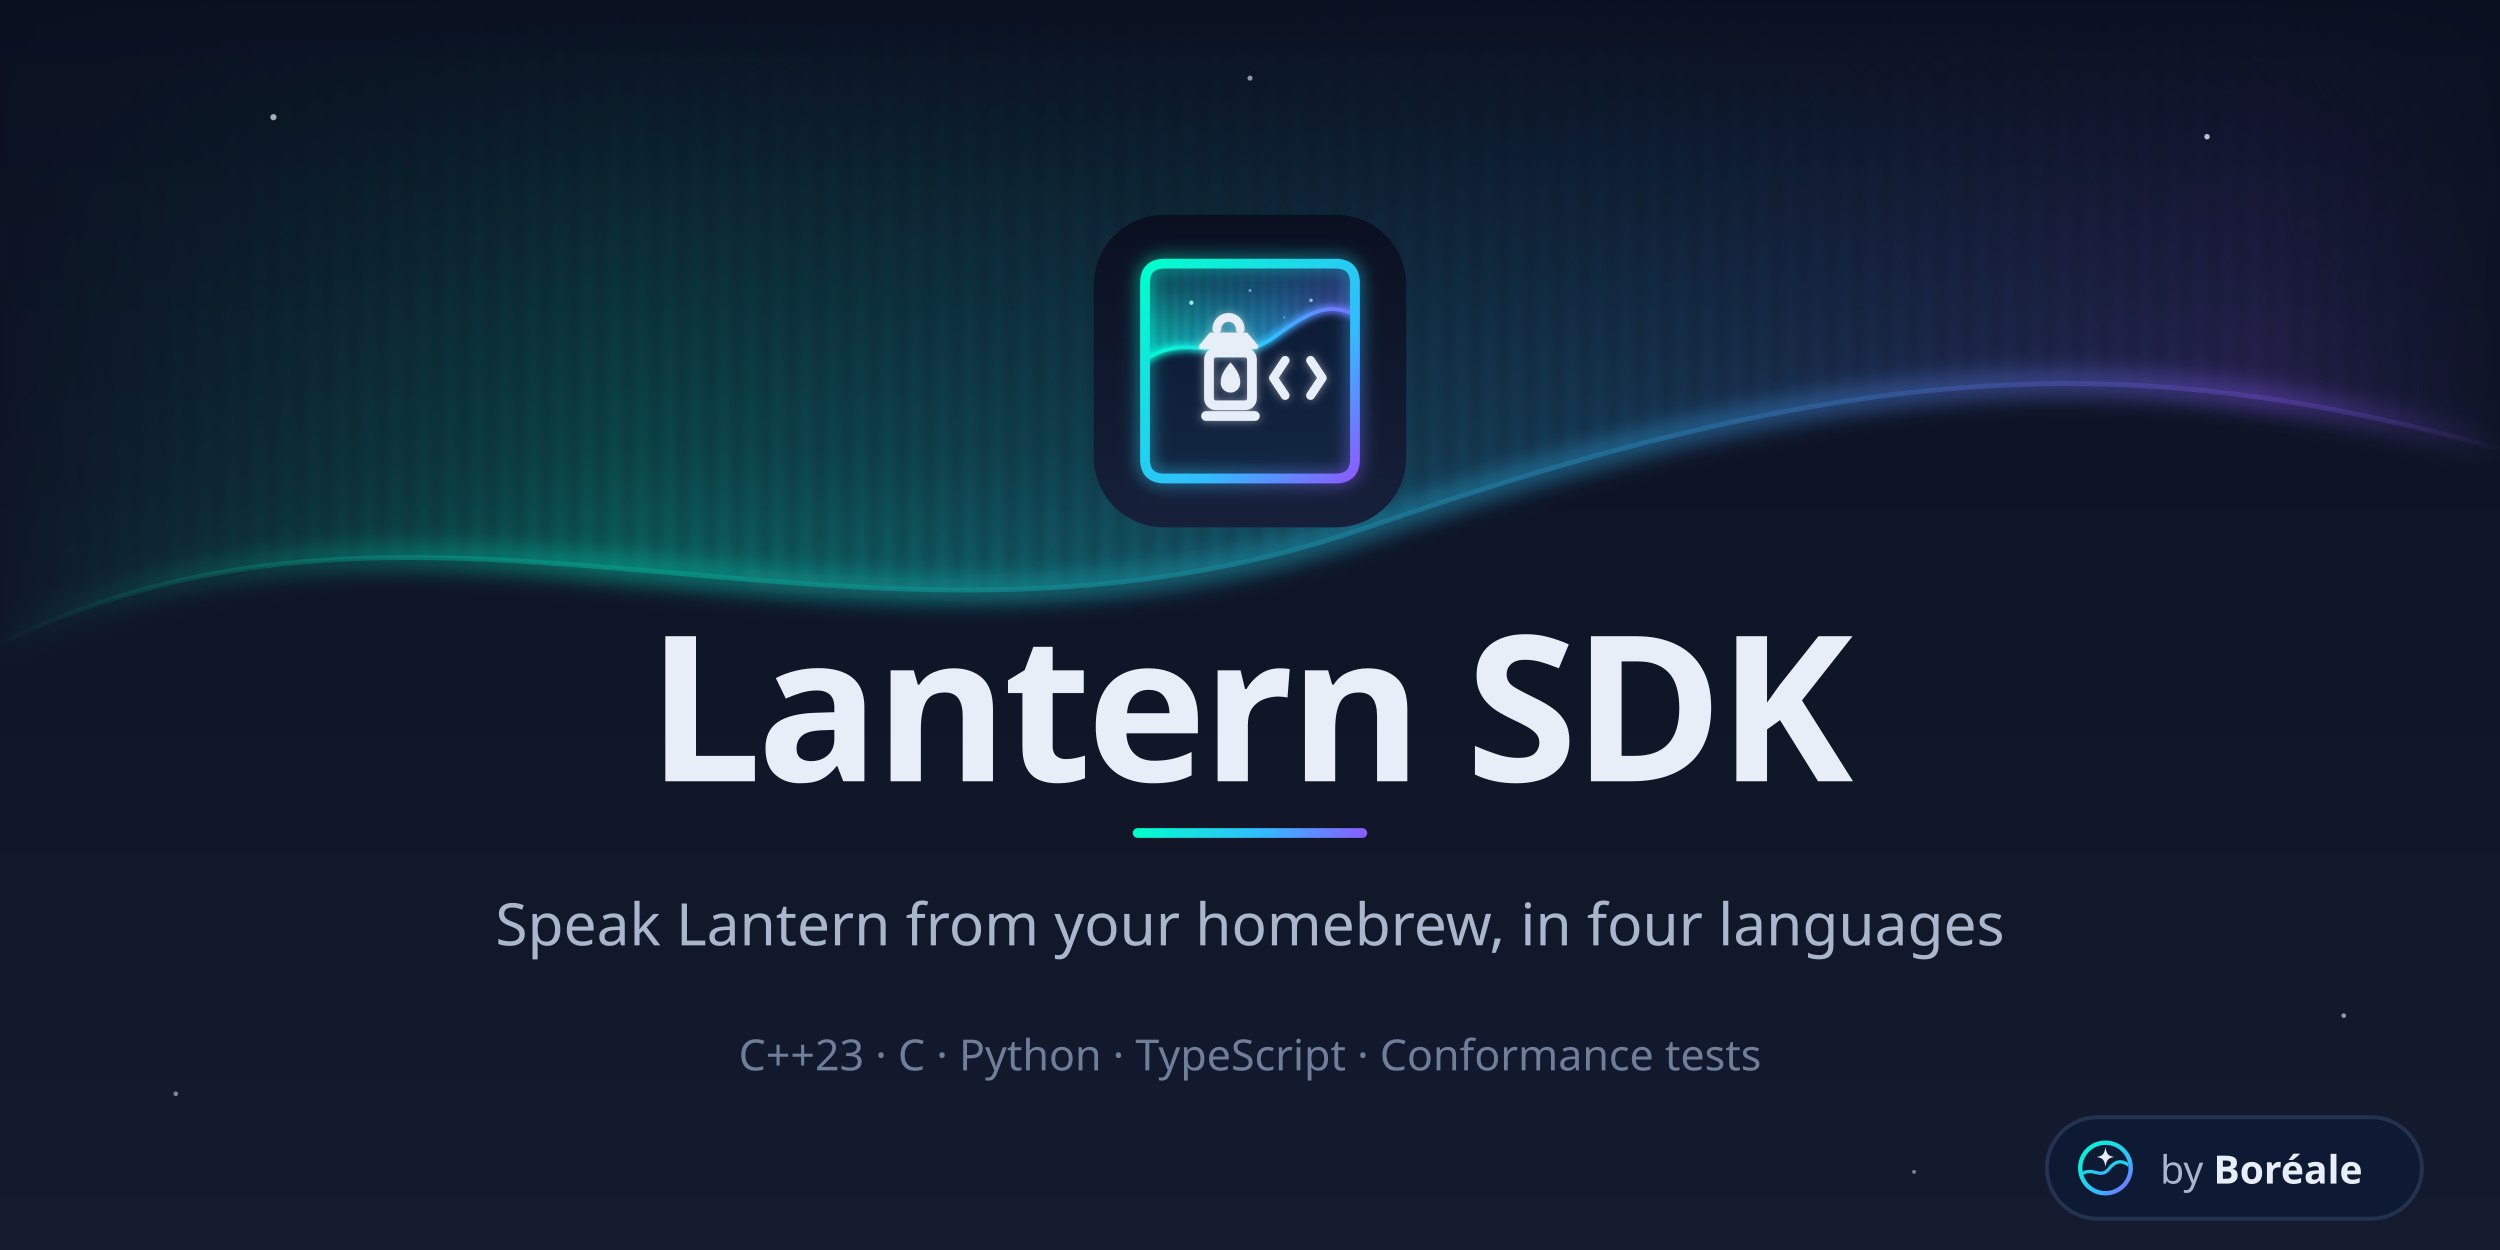
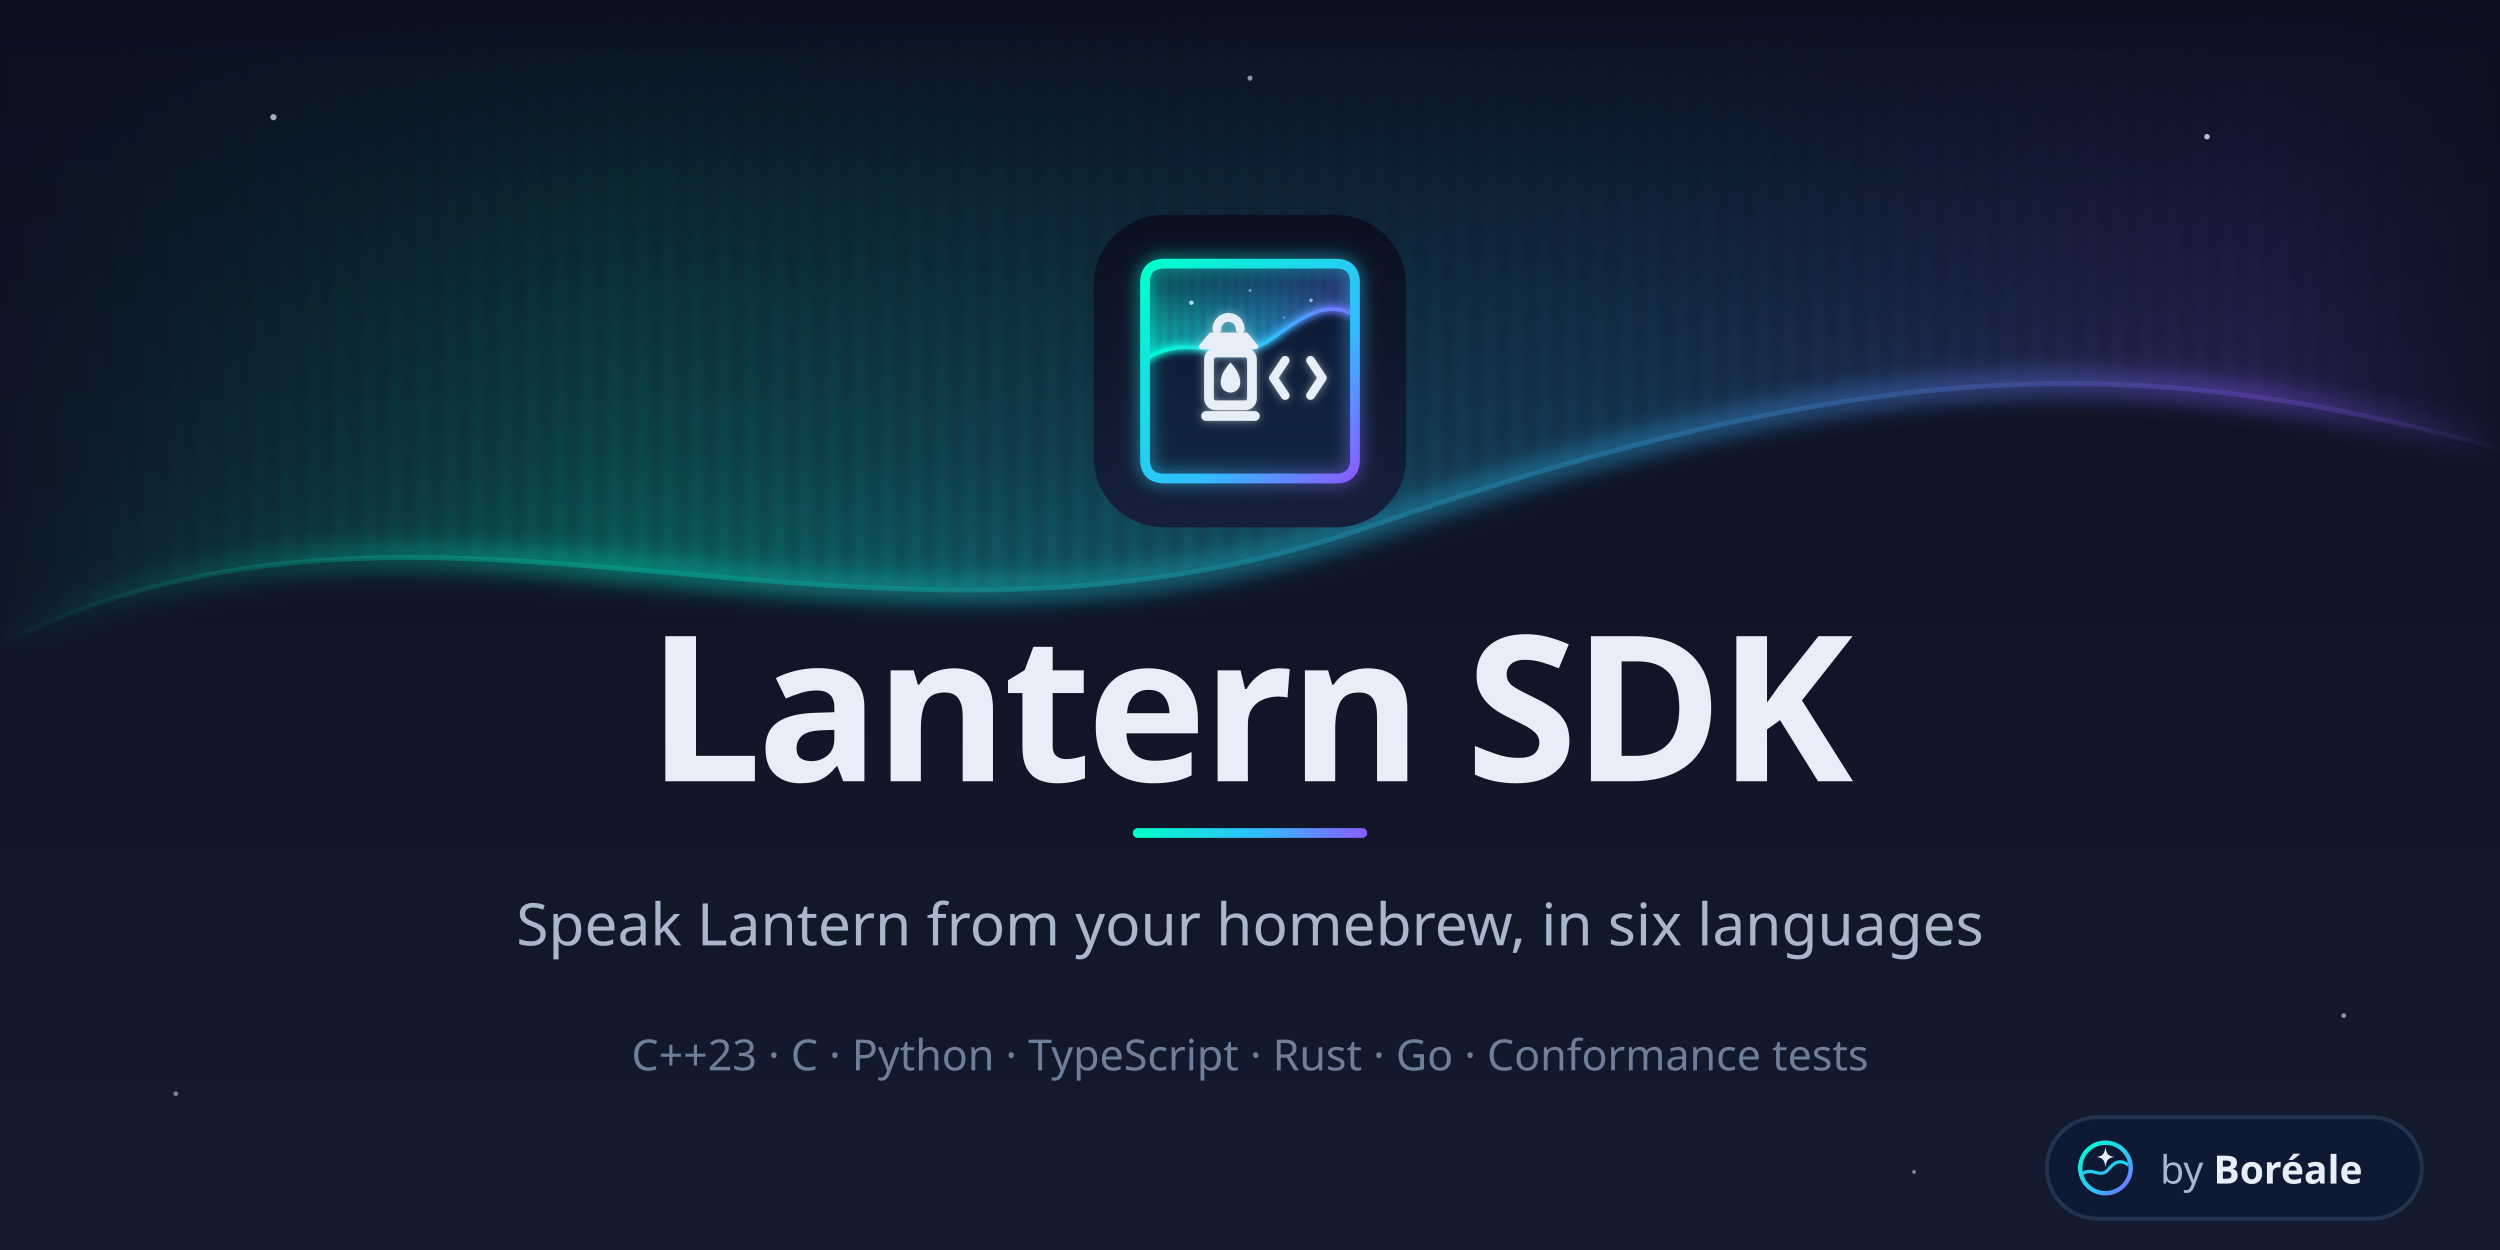
<svg xmlns="http://www.w3.org/2000/svg" width="1280" height="640" viewBox="0 0 1280 640">
  <defs>
    <linearGradient id="s-sky" x1="0" y1="0" x2="0" y2="1">
      <stop offset="0" stop-color="#0A1020" />
      <stop offset="1" stop-color="#141B2E" />
    </linearGradient>
    <linearGradient id="s-word" x1="0" y1="0" x2="1" y2="0">
      <stop offset="0" stop-color="#00FFCC" />
      <stop offset="0.55" stop-color="#33BBFF" />
      <stop offset="1" stop-color="#8A5CFF" />
    </linearGradient>
    <linearGradient id="s-colour" x1="0" y1="0" x2="1" y2="0">
      <stop offset="0" stop-color="#00FFCC" stop-opacity="0" />
      <stop offset="0.25" stop-color="#00FFCC" />
      <stop offset="0.65" stop-color="#33BBFF" />
      <stop offset="0.9" stop-color="#8A5CFF" />
      <stop offset="1" stop-color="#8A5CFF" stop-opacity="0" />
    </linearGradient>
    <linearGradient id="s-rise" x1="0" y1="1" x2="0" y2="0">
      <stop offset="0" stop-color="#fff" stop-opacity="0.9" />
      <stop offset="0.3" stop-color="#fff" stop-opacity="0.5" />
      <stop offset="1" stop-color="#fff" stop-opacity="0" />
    </linearGradient>
    <pattern id="s-rays" width="14" height="640" patternUnits="userSpaceOnUse">
      <rect width="14" height="640" fill="#fff" opacity="0.5" />
      <rect x="3.5" width="6.3" height="640" fill="#fff" />
    </pattern>
    <filter id="s-soft" x="-10%" y="-10%" width="120%" height="120%">
      <feGaussianBlur stdDeviation="4.2 2" />
    </filter>
    <filter id="s-line" x="-10%" y="-100%" width="120%" height="300%">
      <feGaussianBlur stdDeviation="6" />
    </filter>
    <mask id="s-rays-mask" maskUnits="userSpaceOnUse" x="0" y="0" width="1280" height="640">
      <rect width="1280" height="640" fill="url(#s-rays)" filter="url(#s-soft)" />
    </mask>
    <mask id="s-fade" maskUnits="userSpaceOnUse" x="0" y="0" width="1280" height="640">
      <path d="M0 330 C 220 220, 440 360, 700 270 S 1100 180, 1280 230 L 1280 0 L 0 0 Z" fill="url(#s-rise)" />
    </mask>
    <clipPath id="s-tile">
      <rect x="560" y="110" width="160" height="160" rx="36" />
    </clipPath>
  </defs>
  <rect width="1280" height="640" fill="url(#s-sky)" />
  <g opacity="0.55">
    <g mask="url(#s-fade)">
      <rect width="1280" height="640" fill="url(#s-colour)" mask="url(#s-rays-mask)" />
    </g>
    <path d="M0 330 C 220 220, 440 360, 700 270 S 1100 180, 1280 230" fill="none" stroke="url(#s-colour)" stroke-width="10" filter="url(#s-line)" />
    <path d="M0 330 C 220 220, 440 360, 700 270 S 1100 180, 1280 230" fill="none" stroke="url(#s-colour)" stroke-width="2.5" opacity="0.8" />
  </g>
  <g fill="#E8EEF7">
    <circle cx="140" cy="60" r="1.6" opacity="0.7" />
    <circle cx="1130" cy="70" r="1.4" opacity="0.8" />
    <circle cx="1200" cy="520" r="1.2" opacity="0.6" />
    <circle cx="90" cy="560" r="1.2" opacity="0.5" />
    <circle cx="640" cy="40" r="1.3" opacity="0.6" />
    <circle cx="980" cy="600" r="1" opacity="0.5" />
  </g>
  <g clip-path="url(#s-tile)">
    <svg x="560" y="110" width="160" height="160" viewBox="0 0 256 256">
      <defs>
        <linearGradient id="i-i-night" x1="0" y1="0" x2="0" y2="1">
          <stop offset="0" stop-color="#0A1020" />
          <stop offset="1" stop-color="#16203A" />
        </linearGradient>
        <linearGradient id="i-i-sky" x1="0" y1="0" x2="0" y2="1">
          <stop offset="0" stop-color="#0B1430" />
          <stop offset="1" stop-color="#132A44" />
        </linearGradient>
        <linearGradient id="i-i-colour" x1="0" y1="0" x2="1" y2="0">
          <stop offset="0" stop-color="#00FFCC" />
          <stop offset="0.6" stop-color="#33BBFF" />
          <stop offset="1" stop-color="#8A5CFF" />
        </linearGradient>
        <linearGradient id="i-i-frame-colour" x1="0" y1="0" x2="1" y2="1">
          <stop offset="0" stop-color="#00FFCC" />
          <stop offset="0.65" stop-color="#33BBFF" />
          <stop offset="1" stop-color="#8A5CFF" />
        </linearGradient>
        <linearGradient id="i-i-rise" x1="0" y1="1" x2="0" y2="0">
          <stop offset="0" stop-color="#fff" stop-opacity="1" />
          <stop offset="0.25" stop-color="#fff" stop-opacity="0.75" />
          <stop offset="1" stop-color="#fff" stop-opacity="0" />
        </linearGradient>
        <pattern id="i-i-rays" width="9" height="256" patternUnits="userSpaceOnUse">
          <rect width="9" height="256" fill="#fff" opacity="0.55" />
          <rect x="2" width="4" height="256" fill="#fff" />
        </pattern>
        <filter id="i-i-ray-blur" x="-50%" y="-50%" width="200%" height="200%">
          <feGaussianBlur stdDeviation="2.6 0" />
        </filter>
        <mask id="i-i-curtain-mask" maskUnits="userSpaceOnUse" x="0" y="0" width="256" height="256">
          <g filter="url(#i-i-ray-blur)">
            <rect width="256" height="256" fill="url(#i-i-rays)" />
          </g>
        </mask>
        <filter id="i-i-glow" x="-50%" y="-50%" width="200%" height="200%">
          <feGaussianBlur stdDeviation="7" />
        </filter>
        <filter id="i-i-line-glow" x="-50%" y="-50%" width="200%" height="200%">
          <feGaussianBlur stdDeviation="3" />
        </filter>
        <filter id="i-i-soft" x="-50%" y="-50%" width="200%" height="200%">
          <feGaussianBlur stdDeviation="4" />
        </filter>
        <clipPath id="i-i-frame">
          <path d="M58 40 L 198 40 Q 214 40 214 56 L 214 200 Q 214 216 198 216 L 58 216 Q 42 216 42 200 L 42 56 Q 42 40 58 40 Z" />
        </clipPath>
        <mask id="i-i-fade" maskUnits="userSpaceOnUse" x="0" y="0" width="256" height="256">
          <path d="M40 120 C 80 92, 110 128, 148 100 S 196 74, 220 84 L 230 20 L 26 20 Z" fill="url(#i-i-rise)" />
        </mask>
      </defs>
      <rect width="256" height="256" fill="url(#i-i-night)" />
      <g clip-path="url(#i-i-frame)">
        <rect width="256" height="256" fill="url(#i-i-sky)" />
        <circle cx="80" cy="72" r="1.8" fill="#E8EEF7" />
        <circle cx="178" cy="70" r="1.5" fill="#E8EEF7" opacity="0.8" />
        <circle cx="128" cy="62" r="1.2" fill="#E8EEF7" opacity="0.6" />
        <circle cx="156" cy="84" r="1" fill="#E8EEF7" opacity="0.5" />
        <g mask="url(#i-i-fade)">
          <rect x="20" y="20" width="216" height="200" fill="url(#i-i-colour)" mask="url(#i-i-curtain-mask)" />
        </g>
        <path d="M40 120 C 80 92, 110 128, 148 100 S 196 74, 220 84" fill="none" stroke="url(#i-i-colour)" stroke-width="6" filter="url(#i-i-line-glow)" />
        <path d="M40 120 C 80 92, 110 128, 148 100 S 196 74, 220 84" fill="none" stroke="url(#i-i-colour)" stroke-width="3" stroke-linecap="round" />
        <g filter="url(#i-i-soft)" opacity="0.5">
          <g transform="translate(128 132) scale(0.8) translate(-128 -132)">
            <g transform="translate(-10 0)">
              <path d="M104 84 A 12 12 0 0 1 128 84" fill="none" stroke="#E8EEF7" stroke-width="9" stroke-linejoin="round" stroke-linecap="round" />
              <path d="M98 90 L 134 90 L 144 102 L 88 102 Z" fill="#E8EEF7" stroke="#E8EEF7" stroke-width="5" stroke-linejoin="round" stroke-linecap="round" />
              <rect x="96" y="108" width="44" height="54" rx="7" fill="none" stroke="#E8EEF7" stroke-width="10" />
              <path d="M118 118 C 126 127, 128 133, 128 139 A 10 10 0 0 1 108 139 C 108 133, 110 127, 118 118 Z" fill="#E8EEF7" />
              <rect x="88" y="168" width="60" height="10" rx="5" fill="#E8EEF7" />
            </g>
            <path d="M164 116 L 152 134 L 164 152 M190 116 L 202 134 L 190 152" fill="none" stroke="#E8EEF7" stroke-width="9" stroke-linejoin="round" stroke-linecap="round" />
          </g>
        </g>
        <g transform="translate(128 132) scale(0.8) translate(-128 -132)">
          <g transform="translate(-10 0)">
            <path d="M104 84 A 12 12 0 0 1 128 84" fill="none" stroke="#E8EEF7" stroke-width="9" stroke-linejoin="round" stroke-linecap="round" />
            <path d="M98 90 L 134 90 L 144 102 L 88 102 Z" fill="#E8EEF7" stroke="#E8EEF7" stroke-width="5" stroke-linejoin="round" stroke-linecap="round" />
            <rect x="96" y="108" width="44" height="54" rx="7" fill="none" stroke="#E8EEF7" stroke-width="10" />
            <path d="M118 118 C 126 127, 128 133, 128 139 A 10 10 0 0 1 108 139 C 108 133, 110 127, 118 118 Z" fill="#E8EEF7" />
            <rect x="88" y="168" width="60" height="10" rx="5" fill="#E8EEF7" />
          </g>
          <path d="M164 116 L 152 134 L 164 152 M190 116 L 202 134 L 190 152" fill="none" stroke="#E8EEF7" stroke-width="9" stroke-linejoin="round" stroke-linecap="round" />
        </g>
      </g>
      <path d="M58 40 L 198 40 Q 214 40 214 56 L 214 200 Q 214 216 198 216 L 58 216 Q 42 216 42 200 L 42 56 Q 42 40 58 40 Z" fill="none" stroke="url(#i-i-frame-colour)" stroke-width="10" stroke-linejoin="round" filter="url(#i-i-glow)" opacity="0.6" />
      <path d="M58 40 L 198 40 Q 214 40 214 56 L 214 200 Q 214 216 198 216 L 58 216 Q 42 216 42 200 L 42 56 Q 42 40 58 40 Z" fill="none" stroke="url(#i-i-frame-colour)" stroke-width="8" stroke-linejoin="round" />
    </svg>
  </g>
  <text x="640" y="400" text-anchor="middle" font-family="Sora" font-weight="700" font-size="104" letter-spacing="-2.5" fill="#E8EEF7">Lantern SDK</text>
  <rect x="580" y="424" width="120" height="5" rx="2.5" fill="url(#s-word)" />
-   <text x="640" y="484" text-anchor="middle" font-family="Sora" font-size="30" fill="#A9B6CC">Speak Lantern from your homebrew, in four languages</text>
-   <text x="640" y="548" text-anchor="middle" font-family="Sora" font-size="22" fill="#6F7E99">C++23 · C · Python · TypeScript · Conformance tests</text>
+   <text x="640" y="484" text-anchor="middle" font-family="Sora" font-size="30" fill="#A9B6CC">Speak Lantern from your homebrew, in six languages</text>
+   <text x="640" y="548" text-anchor="middle" font-family="Sora" font-size="22" fill="#6F7E99">C++23 · C · Python · TypeScript · Rust · Go · Conformance tests</text>
  <g transform="translate(1048 572)">
    <rect width="192" height="52" rx="26" fill="#0E1A33" stroke="#22324F" stroke-width="2" />
    <svg x="12" y="8" width="36" height="36" viewBox="0 0 256 256">
      <defs>
        <linearGradient id="b-colour" x1="0" y1="0" x2="1" y2="1">
          <stop offset="0" stop-color="#00FFCC" />
          <stop offset="0.65" stop-color="#33BBFF" />
          <stop offset="1" stop-color="#8A5CFF" />
        </linearGradient>
        <clipPath id="b-sky">
          <circle cx="128" cy="128" r="84" />
        </clipPath>
      </defs>
      <circle cx="128" cy="128" r="92" fill="#0E1A33" stroke="url(#b-colour)" stroke-width="16" />
      <path clip-path="url(#b-sky)" d="M36 156 C 76 116, 108 172, 140 132 S 196 104, 224 126" fill="none" stroke="url(#b-colour)" stroke-width="12" stroke-linecap="round" />
      <path d="M128 52 C 132 78, 138 84, 160 88 C 138 92, 132 98, 128 124 C 124 98, 118 92, 96 88 C 118 84, 124 78, 128 52 Z" fill="#E8EEF7" />
    </svg>
    <text x="58" y="34" font-family="Sora" font-weight="400" font-size="20" fill="#A9B6CC">by <tspan font-weight="700" fill="#E8EEF7">Boréale</tspan>
    </text>
  </g>
</svg>
